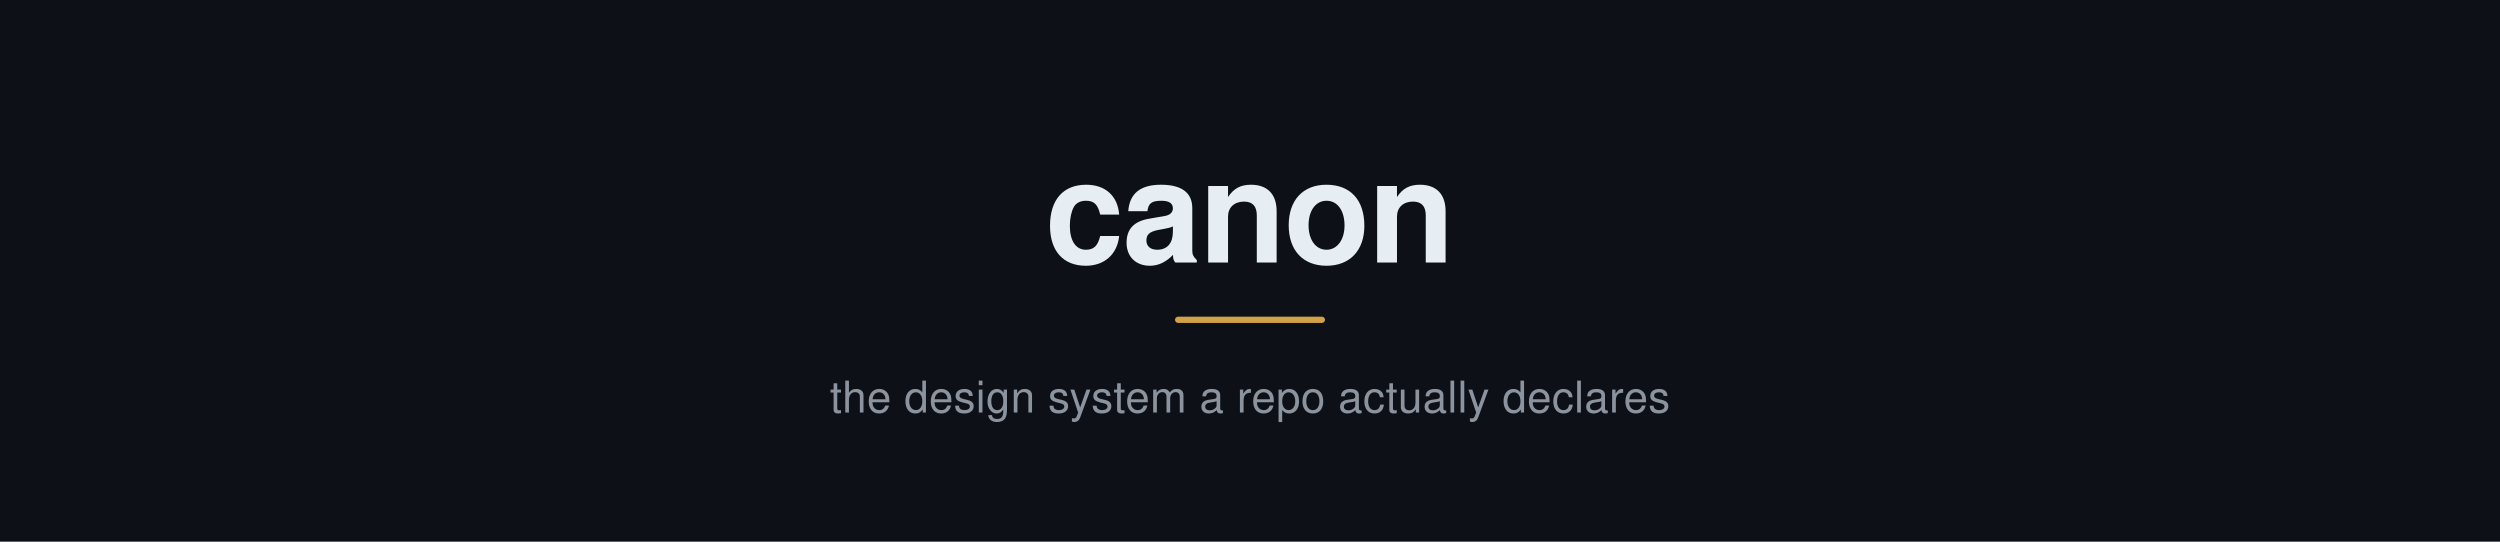
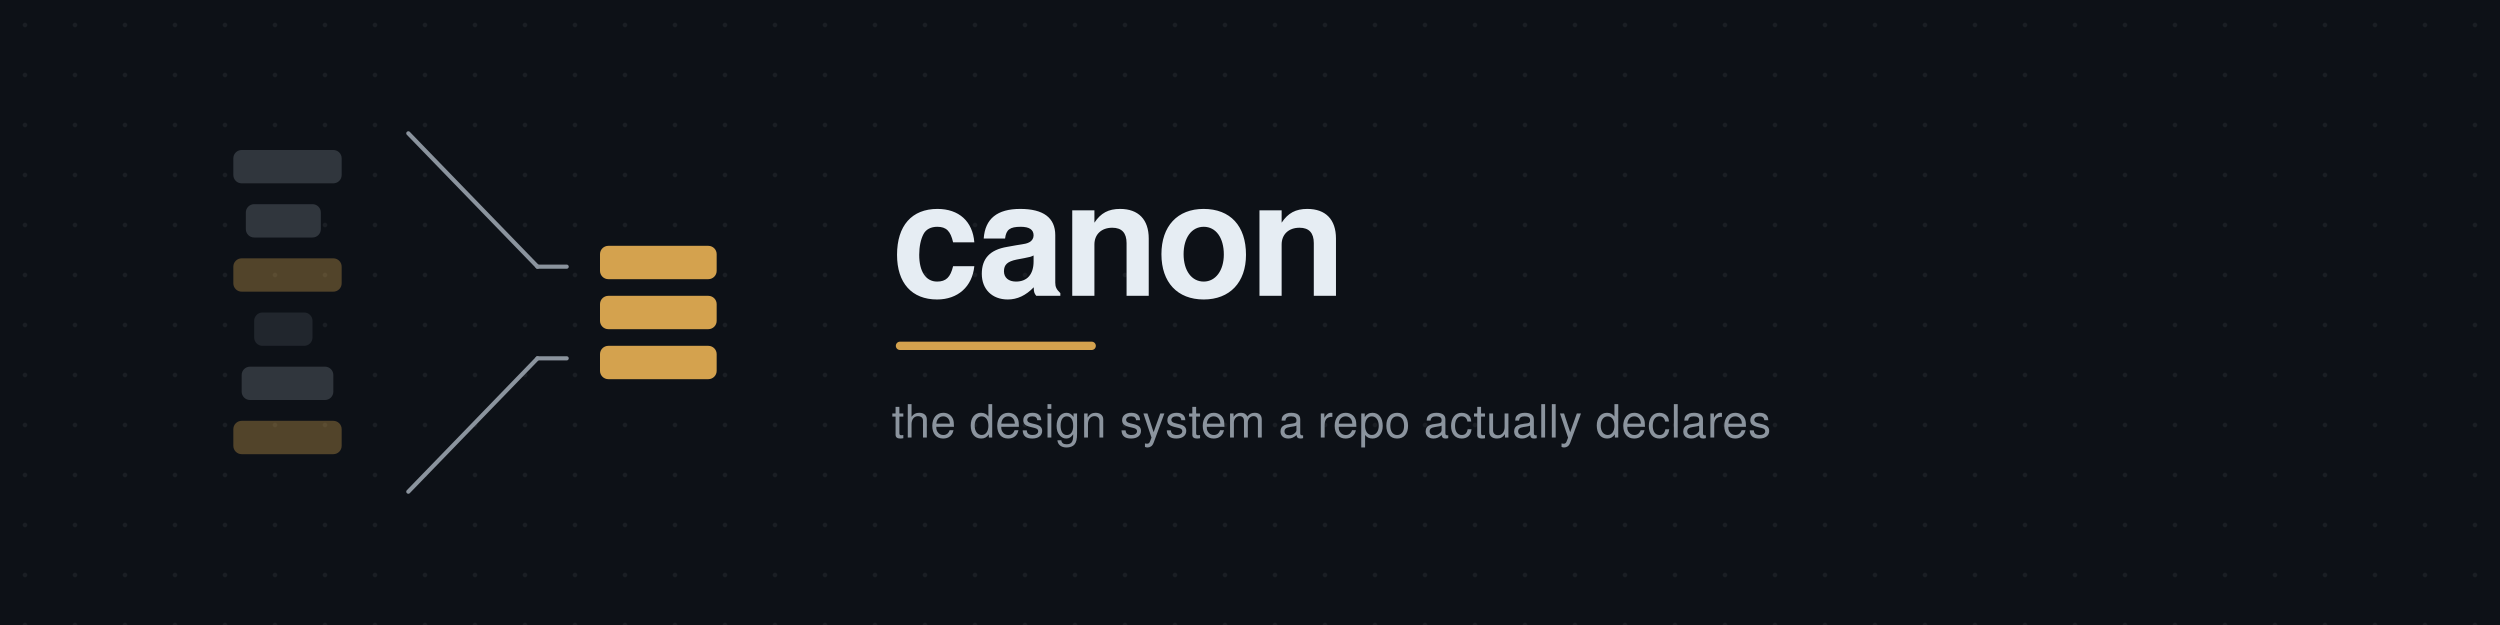
- <svg xmlns="http://www.w3.org/2000/svg" width="1200" height="260" viewBox="0 0 1200 260" role="img" aria-label="canon: the design system a repo actually declares">
-   <rect width="1200" height="260" fill="#0D1117" />
-   <text x="600" y="126" text-anchor="middle" font-family="ui-sans-serif, -apple-system, 'Segoe UI', Helvetica, Arial, sans-serif" font-size="68" font-weight="600" letter-spacing="-1" fill="#E6EDF3">canon</text>
-   <rect x="564" y="152" width="72" height="3" rx="1.5" fill="#D3A147" />
-   <text x="600" y="198" text-anchor="middle" font-family="ui-sans-serif, -apple-system, 'Segoe UI', Helvetica, Arial, sans-serif" font-size="21" font-weight="400" letter-spacing="0.2" fill="#8B949E">the design system a repo actually declares</text>
+ <svg xmlns="http://www.w3.org/2000/svg" width="1200" height="300" viewBox="0 0 1200 300" role="img" aria-label="canon: the design system a repo actually declares">
+   <rect width="1200" height="300" fill="#0D1117" />
+   <defs>
+     <pattern id="dots" width="24" height="24" patternUnits="userSpaceOnUse">
+       <circle cx="12" cy="12" r="1.1" fill="#E6EDF3" />
+     </pattern>
+   </defs>
+   <rect width="1200" height="300" fill="url(#dots)" opacity="0.06" aria-hidden="true" />
+   <g aria-hidden="true" stroke-linecap="round" stroke-linejoin="round">
+     <rect x="112" y="72" width="52" height="16" rx="4" fill="#30363D" />
+     <rect x="118" y="98" width="36" height="16" rx="4" fill="#30363D" />
+     <rect x="112" y="124" width="52" height="16" rx="4" fill="#D4A24E" opacity="0.35" />
+     <rect x="122" y="150" width="28" height="16" rx="4" fill="#21262D" />
+     <rect x="116" y="176" width="44" height="16" rx="4" fill="#30363D" />
+     <rect x="112" y="202" width="52" height="16" rx="4" fill="#D4A24E" opacity="0.35" />
+     <path d="M 196 64 L 258 128" fill="none" stroke="#8B949E" stroke-width="2" />
+     <path d="M 196 236 L 258 172" fill="none" stroke="#8B949E" stroke-width="2" />
+     <path d="M 258 128 H 272" fill="none" stroke="#8B949E" stroke-width="2" />
+     <path d="M 258 172 H 272" fill="none" stroke="#8B949E" stroke-width="2" />
+     <rect x="288" y="118" width="56" height="16" rx="4" fill="#D4A24E" />
+     <rect x="288" y="142" width="56" height="16" rx="4" fill="#D4A24E" />
+     <rect x="288" y="166" width="56" height="16" rx="4" fill="#D4A24E" />
+   </g>
+   <text x="428" y="142" font-family="ui-sans-serif, -apple-system, 'Segoe UI', Helvetica, Arial, sans-serif" font-size="76" font-weight="600" letter-spacing="-1.5" fill="#E6EDF3">canon</text>
+   <rect x="430" y="164" width="96" height="4" rx="2" fill="#D4A24E" />
+   <text x="428" y="210" font-family="ui-sans-serif, -apple-system, 'Segoe UI', Helvetica, Arial, sans-serif" font-size="22" font-weight="400" letter-spacing="0.2" fill="#8B949E">the design system a repo actually declares</text>
</svg>
